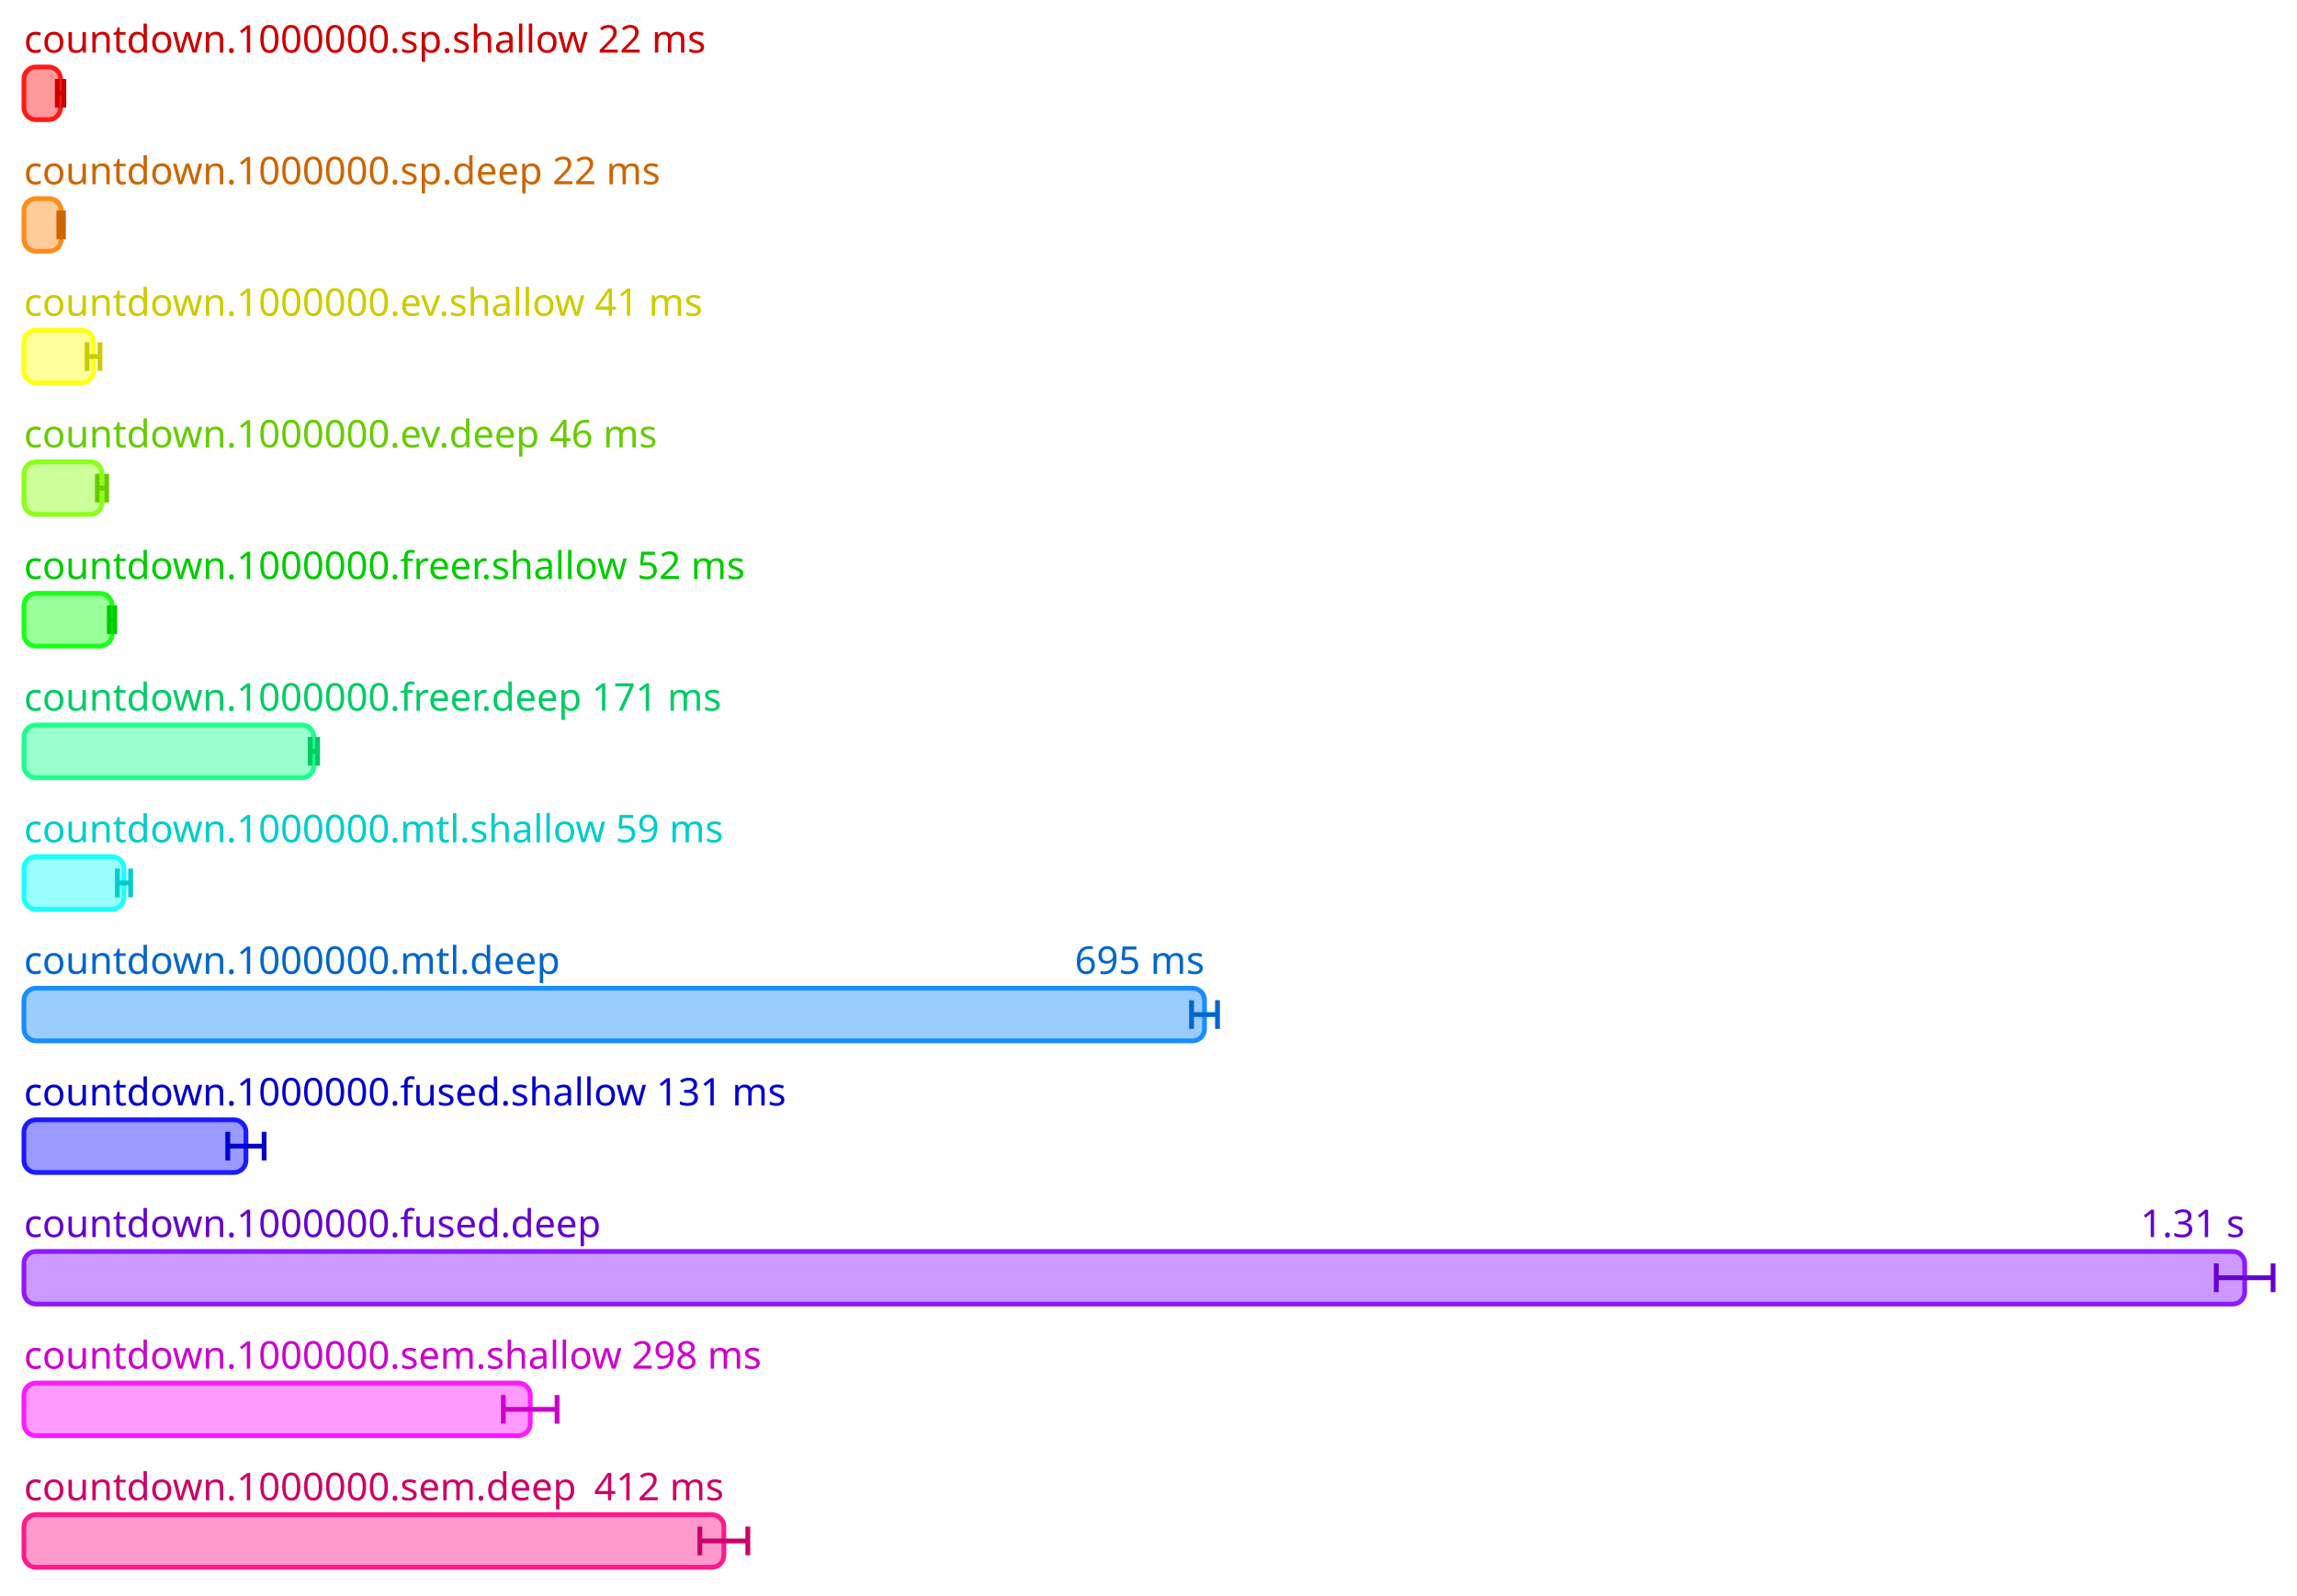
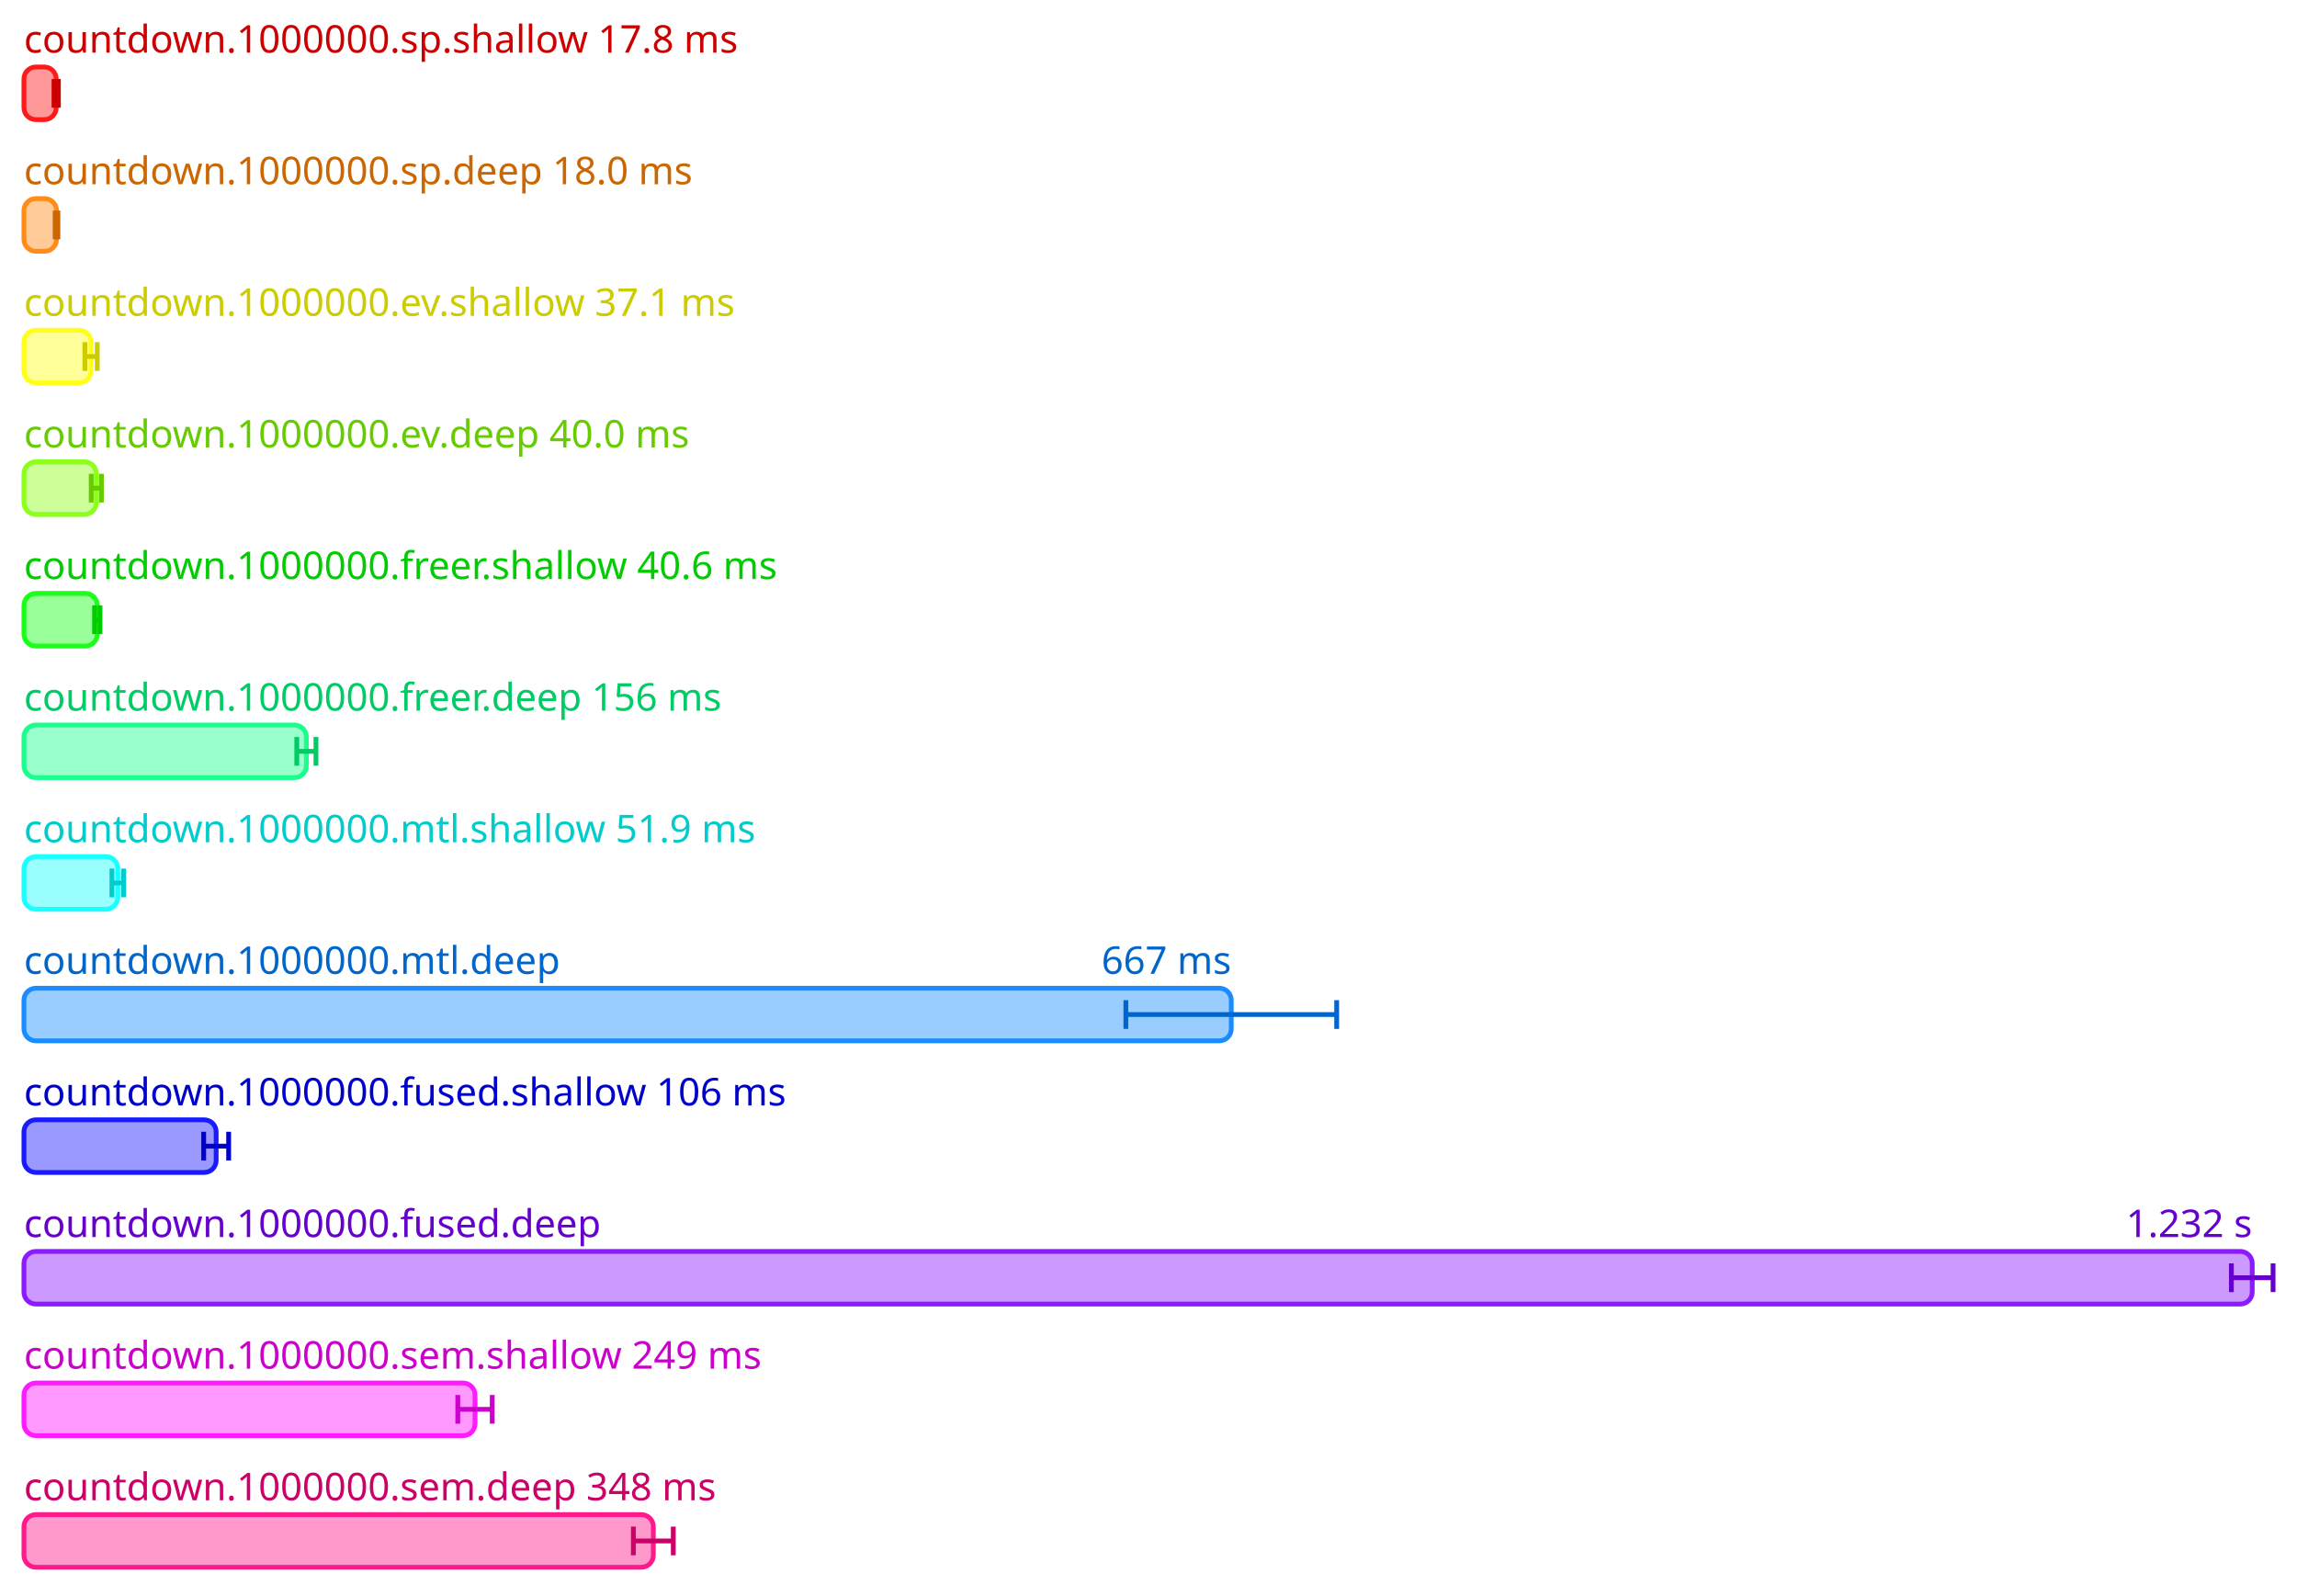
<svg xmlns="http://www.w3.org/2000/svg" height="667" width="960.0" font-size="16" font-family="sans-serif" stroke-width="2">
  <g transform="translate(10.0 0)">
-     <text fill="hsl(0, 100%, 40%)" y="22">countdown.1000000.sp.shallow  22 ms</text>
+     <text fill="hsl(0, 100%, 40%)" y="22">countdown.1000000.sp.shallow 17.8 ms</text>
    <g>
-       <rect y="28" rx="5" height="22" width="15.309" fill="hsl(0, 100%, 80%)" stroke="hsl(0, 100%, 55%)" />
+       <rect y="28" rx="5" height="22" width="13.482" fill="hsl(0, 100%, 80%)" stroke="hsl(0, 100%, 55%)" />
      <g stroke="hsl(0, 100%, 40%)">
-         <line x1="13.938" x2="16.68" y1="39" y2="39" />
-         <line x1="13.938" x2="13.938" y1="33" y2="45" />
-         <line x1="16.68" x2="16.68" y1="33" y2="45" />
+         <line x1="12.57" x2="14.394" y1="39" y2="39" />
+         <line x1="12.57" x2="12.57" y1="33" y2="45" />
+         <line x1="14.394" x2="14.394" y1="33" y2="45" />
      </g>
    </g>
-     <text fill="hsl(30, 100%, 40%)" y="77">countdown.1000000.sp.deep  22 ms</text>
+     <text fill="hsl(30, 100%, 40%)" y="77">countdown.1000000.sp.deep 18.0 ms</text>
    <g>
-       <rect y="83" rx="5" height="22" width="15.556" fill="hsl(30, 100%, 80%)" stroke="hsl(30, 100%, 55%)" />
+       <rect y="83" rx="5" height="22" width="13.626" fill="hsl(30, 100%, 80%)" stroke="hsl(30, 100%, 55%)" />
      <g stroke="hsl(30, 100%, 40%)">
-         <line x1="14.589" x2="16.523" y1="94" y2="94" />
-         <line x1="14.589" x2="14.589" y1="88" y2="100" />
-         <line x1="16.523" x2="16.523" y1="88" y2="100" />
+         <line x1="13.053" x2="14.2" y1="94" y2="94" />
+         <line x1="13.053" x2="13.053" y1="88" y2="100" />
+         <line x1="14.2" x2="14.2" y1="88" y2="100" />
      </g>
    </g>
-     <text fill="hsl(60, 100%, 40%)" y="132">countdown.1000000.ev.shallow  41 ms</text>
+     <text fill="hsl(60, 100%, 40%)" y="132">countdown.1000000.ev.shallow 37.1 ms</text>
    <g>
-       <rect y="138" rx="5" height="22" width="29.101" fill="hsl(60, 100%, 80%)" stroke="hsl(60, 100%, 55%)" />
+       <rect y="138" rx="5" height="22" width="28.06" fill="hsl(60, 100%, 80%)" stroke="hsl(60, 100%, 55%)" />
      <g stroke="hsl(60, 100%, 40%)">
-         <line x1="26.408" x2="31.795" y1="149" y2="149" />
-         <line x1="26.408" x2="26.408" y1="143" y2="155" />
-         <line x1="31.795" x2="31.795" y1="143" y2="155" />
+         <line x1="25.477" x2="30.643" y1="149" y2="149" />
+         <line x1="25.477" x2="25.477" y1="143" y2="155" />
+         <line x1="30.643" x2="30.643" y1="143" y2="155" />
      </g>
    </g>
-     <text fill="hsl(90, 100%, 40%)" y="187">countdown.1000000.ev.deep  46 ms</text>
+     <text fill="hsl(90, 100%, 40%)" y="187">countdown.1000000.ev.deep 40.0 ms</text>
    <g>
-       <rect y="193" rx="5" height="22" width="32.637" fill="hsl(90, 100%, 80%)" stroke="hsl(90, 100%, 55%)" />
+       <rect y="193" rx="5" height="22" width="30.253" fill="hsl(90, 100%, 80%)" stroke="hsl(90, 100%, 55%)" />
      <g stroke="hsl(90, 100%, 40%)">
-         <line x1="30.694" x2="34.579" y1="204" y2="204" />
-         <line x1="30.694" x2="30.694" y1="198" y2="210" />
-         <line x1="34.579" x2="34.579" y1="198" y2="210" />
+         <line x1="28.121" x2="32.385" y1="204" y2="204" />
+         <line x1="28.121" x2="28.121" y1="198" y2="210" />
+         <line x1="32.385" x2="32.385" y1="198" y2="210" />
      </g>
    </g>
-     <text fill="hsl(120, 100%, 40%)" y="242">countdown.1000000.freer.shallow  52 ms</text>
+     <text fill="hsl(120, 100%, 40%)" y="242">countdown.1000000.freer.shallow 40.6 ms</text>
    <g>
-       <rect y="248" rx="5" height="22" width="36.826" fill="hsl(120, 100%, 80%)" stroke="hsl(120, 100%, 55%)" />
+       <rect y="248" rx="5" height="22" width="30.671" fill="hsl(120, 100%, 80%)" stroke="hsl(120, 100%, 55%)" />
      <g stroke="hsl(120, 100%, 40%)">
-         <line x1="35.688" x2="37.964" y1="259" y2="259" />
-         <line x1="35.688" x2="35.688" y1="253" y2="265" />
-         <line x1="37.964" x2="37.964" y1="253" y2="265" />
+         <line x1="29.536" x2="31.806" y1="259" y2="259" />
+         <line x1="29.536" x2="29.536" y1="253" y2="265" />
+         <line x1="31.806" x2="31.806" y1="253" y2="265" />
      </g>
    </g>
-     <text fill="hsl(150, 100%, 40%)" y="297">countdown.1000000.freer.deep 171 ms</text>
+     <text fill="hsl(150, 100%, 40%)" y="297">countdown.1000000.freer.deep 156  ms</text>
    <g>
-       <rect y="303" rx="5" height="22" width="121.174" fill="hsl(150, 100%, 80%)" stroke="hsl(150, 100%, 55%)" />
+       <rect y="303" rx="5" height="22" width="118.042" fill="hsl(150, 100%, 80%)" stroke="hsl(150, 100%, 55%)" />
      <g stroke="hsl(150, 100%, 40%)">
-         <line x1="119.61" x2="122.738" y1="314" y2="314" />
-         <line x1="119.61" x2="119.61" y1="308" y2="320" />
-         <line x1="122.738" x2="122.738" y1="308" y2="320" />
+         <line x1="114.037" x2="122.048" y1="314" y2="314" />
+         <line x1="114.037" x2="114.037" y1="308" y2="320" />
+         <line x1="122.048" x2="122.048" y1="308" y2="320" />
      </g>
    </g>
-     <text fill="hsl(180, 100%, 40%)" y="352">countdown.1000000.mtl.shallow  59 ms</text>
+     <text fill="hsl(180, 100%, 40%)" y="352">countdown.1000000.mtl.shallow 51.9 ms</text>
    <g>
-       <rect y="358" rx="5" height="22" width="41.819" fill="hsl(180, 100%, 80%)" stroke="hsl(180, 100%, 55%)" />
+       <rect y="358" rx="5" height="22" width="39.234" fill="hsl(180, 100%, 80%)" stroke="hsl(180, 100%, 55%)" />
      <g stroke="hsl(180, 100%, 40%)">
-         <line x1="39.061" x2="44.577" y1="369" y2="369" />
-         <line x1="39.061" x2="39.061" y1="363" y2="375" />
-         <line x1="44.577" x2="44.577" y1="363" y2="375" />
+         <line x1="36.771" x2="41.697" y1="369" y2="369" />
+         <line x1="36.771" x2="36.771" y1="363" y2="375" />
+         <line x1="41.697" x2="41.697" y1="363" y2="375" />
      </g>
    </g>
    <g fill="hsl(210, 100%, 40%)">
      <text y="407">countdown.1000000.mtl.deep</text>
-       <text y="407" x="493.411" text-anchor="end">695 ms</text>
+       <text y="407" x="504.588" text-anchor="end">667  ms</text>
    </g>
    <g>
-       <rect y="413" rx="5" height="22" width="493.411" fill="hsl(210, 100%, 80%)" stroke="hsl(210, 100%, 55%)" />
+       <rect y="413" rx="5" height="22" width="504.588" fill="hsl(210, 100%, 80%)" stroke="hsl(210, 100%, 55%)" />
      <g stroke="hsl(210, 100%, 40%)">
-         <line x1="487.99" x2="498.832" y1="424" y2="424" />
-         <line x1="487.99" x2="487.99" y1="418" y2="430" />
-         <line x1="498.832" x2="498.832" y1="418" y2="430" />
+         <line x1="460.535" x2="548.642" y1="424" y2="424" />
+         <line x1="460.535" x2="460.535" y1="418" y2="430" />
+         <line x1="548.642" x2="548.642" y1="418" y2="430" />
      </g>
    </g>
-     <text fill="hsl(240, 100%, 40%)" y="462">countdown.1000000.fused.shallow 131 ms</text>
+     <text fill="hsl(240, 100%, 40%)" y="462">countdown.1000000.fused.shallow 106  ms</text>
    <g>
-       <rect y="468" rx="5" height="22" width="92.789" fill="hsl(240, 100%, 80%)" stroke="hsl(240, 100%, 55%)" />
+       <rect y="468" rx="5" height="22" width="80.339" fill="hsl(240, 100%, 80%)" stroke="hsl(240, 100%, 55%)" />
      <g stroke="hsl(240, 100%, 40%)">
-         <line x1="85.195" x2="100.383" y1="479" y2="479" />
-         <line x1="85.195" x2="85.195" y1="473" y2="485" />
-         <line x1="100.383" x2="100.383" y1="473" y2="485" />
+         <line x1="75.124" x2="85.555" y1="479" y2="479" />
+         <line x1="75.124" x2="75.124" y1="473" y2="485" />
+         <line x1="85.555" x2="85.555" y1="473" y2="485" />
      </g>
    </g>
    <g fill="hsl(270, 100%, 40%)">
      <text y="517">countdown.1000000.fused.deep</text>
-       <text y="517" x="928.133" text-anchor="end">1.31 s</text>
+       <text y="517" x="931.284" text-anchor="end">1.232 s</text>
    </g>
    <g>
-       <rect y="523" rx="5" height="22" width="928.133" fill="hsl(270, 100%, 80%)" stroke="hsl(270, 100%, 55%)" />
+       <rect y="523" rx="5" height="22" width="931.284" fill="hsl(270, 100%, 80%)" stroke="hsl(270, 100%, 55%)" />
      <g stroke="hsl(270, 100%, 40%)">
-         <line x1="916.266" x2="940.0" y1="534" y2="534" />
-         <line x1="916.266" x2="916.266" y1="528" y2="540" />
+         <line x1="922.568" x2="940.0" y1="534" y2="534" />
+         <line x1="922.568" x2="922.568" y1="528" y2="540" />
        <line x1="940.0" x2="940.0" y1="528" y2="540" />
      </g>
    </g>
-     <text fill="hsl(300, 100%, 40%)" y="572">countdown.1000000.sem.shallow 298 ms</text>
+     <text fill="hsl(300, 100%, 40%)" y="572">countdown.1000000.sem.shallow 249  ms</text>
    <g>
-       <rect y="578" rx="5" height="22" width="211.597" fill="hsl(300, 100%, 80%)" stroke="hsl(300, 100%, 55%)" />
+       <rect y="578" rx="5" height="22" width="188.529" fill="hsl(300, 100%, 80%)" stroke="hsl(300, 100%, 55%)" />
      <g stroke="hsl(300, 100%, 40%)">
-         <line x1="200.375" x2="222.818" y1="589" y2="589" />
-         <line x1="200.375" x2="200.375" y1="583" y2="595" />
-         <line x1="222.818" x2="222.818" y1="583" y2="595" />
+         <line x1="181.33" x2="195.728" y1="589" y2="589" />
+         <line x1="181.33" x2="181.33" y1="583" y2="595" />
+         <line x1="195.728" x2="195.728" y1="583" y2="595" />
      </g>
    </g>
-     <g fill="hsl(330, 100%, 40%)">
-       <text y="627">countdown.1000000.sem.deep</text>
-       <text y="627" x="292.521" text-anchor="end">412 ms</text>
-     </g>
+     <text fill="hsl(330, 100%, 40%)" y="627">countdown.1000000.sem.deep 348  ms</text>
    <g>
-       <rect y="633" rx="5" height="22" width="292.521" fill="hsl(330, 100%, 80%)" stroke="hsl(330, 100%, 55%)" />
+       <rect y="633" rx="5" height="22" width="263.047" fill="hsl(330, 100%, 80%)" stroke="hsl(330, 100%, 55%)" />
      <g stroke="hsl(330, 100%, 40%)">
-         <line x1="282.501" x2="302.542" y1="644" y2="644" />
-         <line x1="282.501" x2="282.501" y1="638" y2="650" />
-         <line x1="302.542" x2="302.542" y1="638" y2="650" />
+         <line x1="254.702" x2="271.393" y1="644" y2="644" />
+         <line x1="254.702" x2="254.702" y1="638" y2="650" />
+         <line x1="271.393" x2="271.393" y1="638" y2="650" />
      </g>
    </g>
  </g>
</svg>
